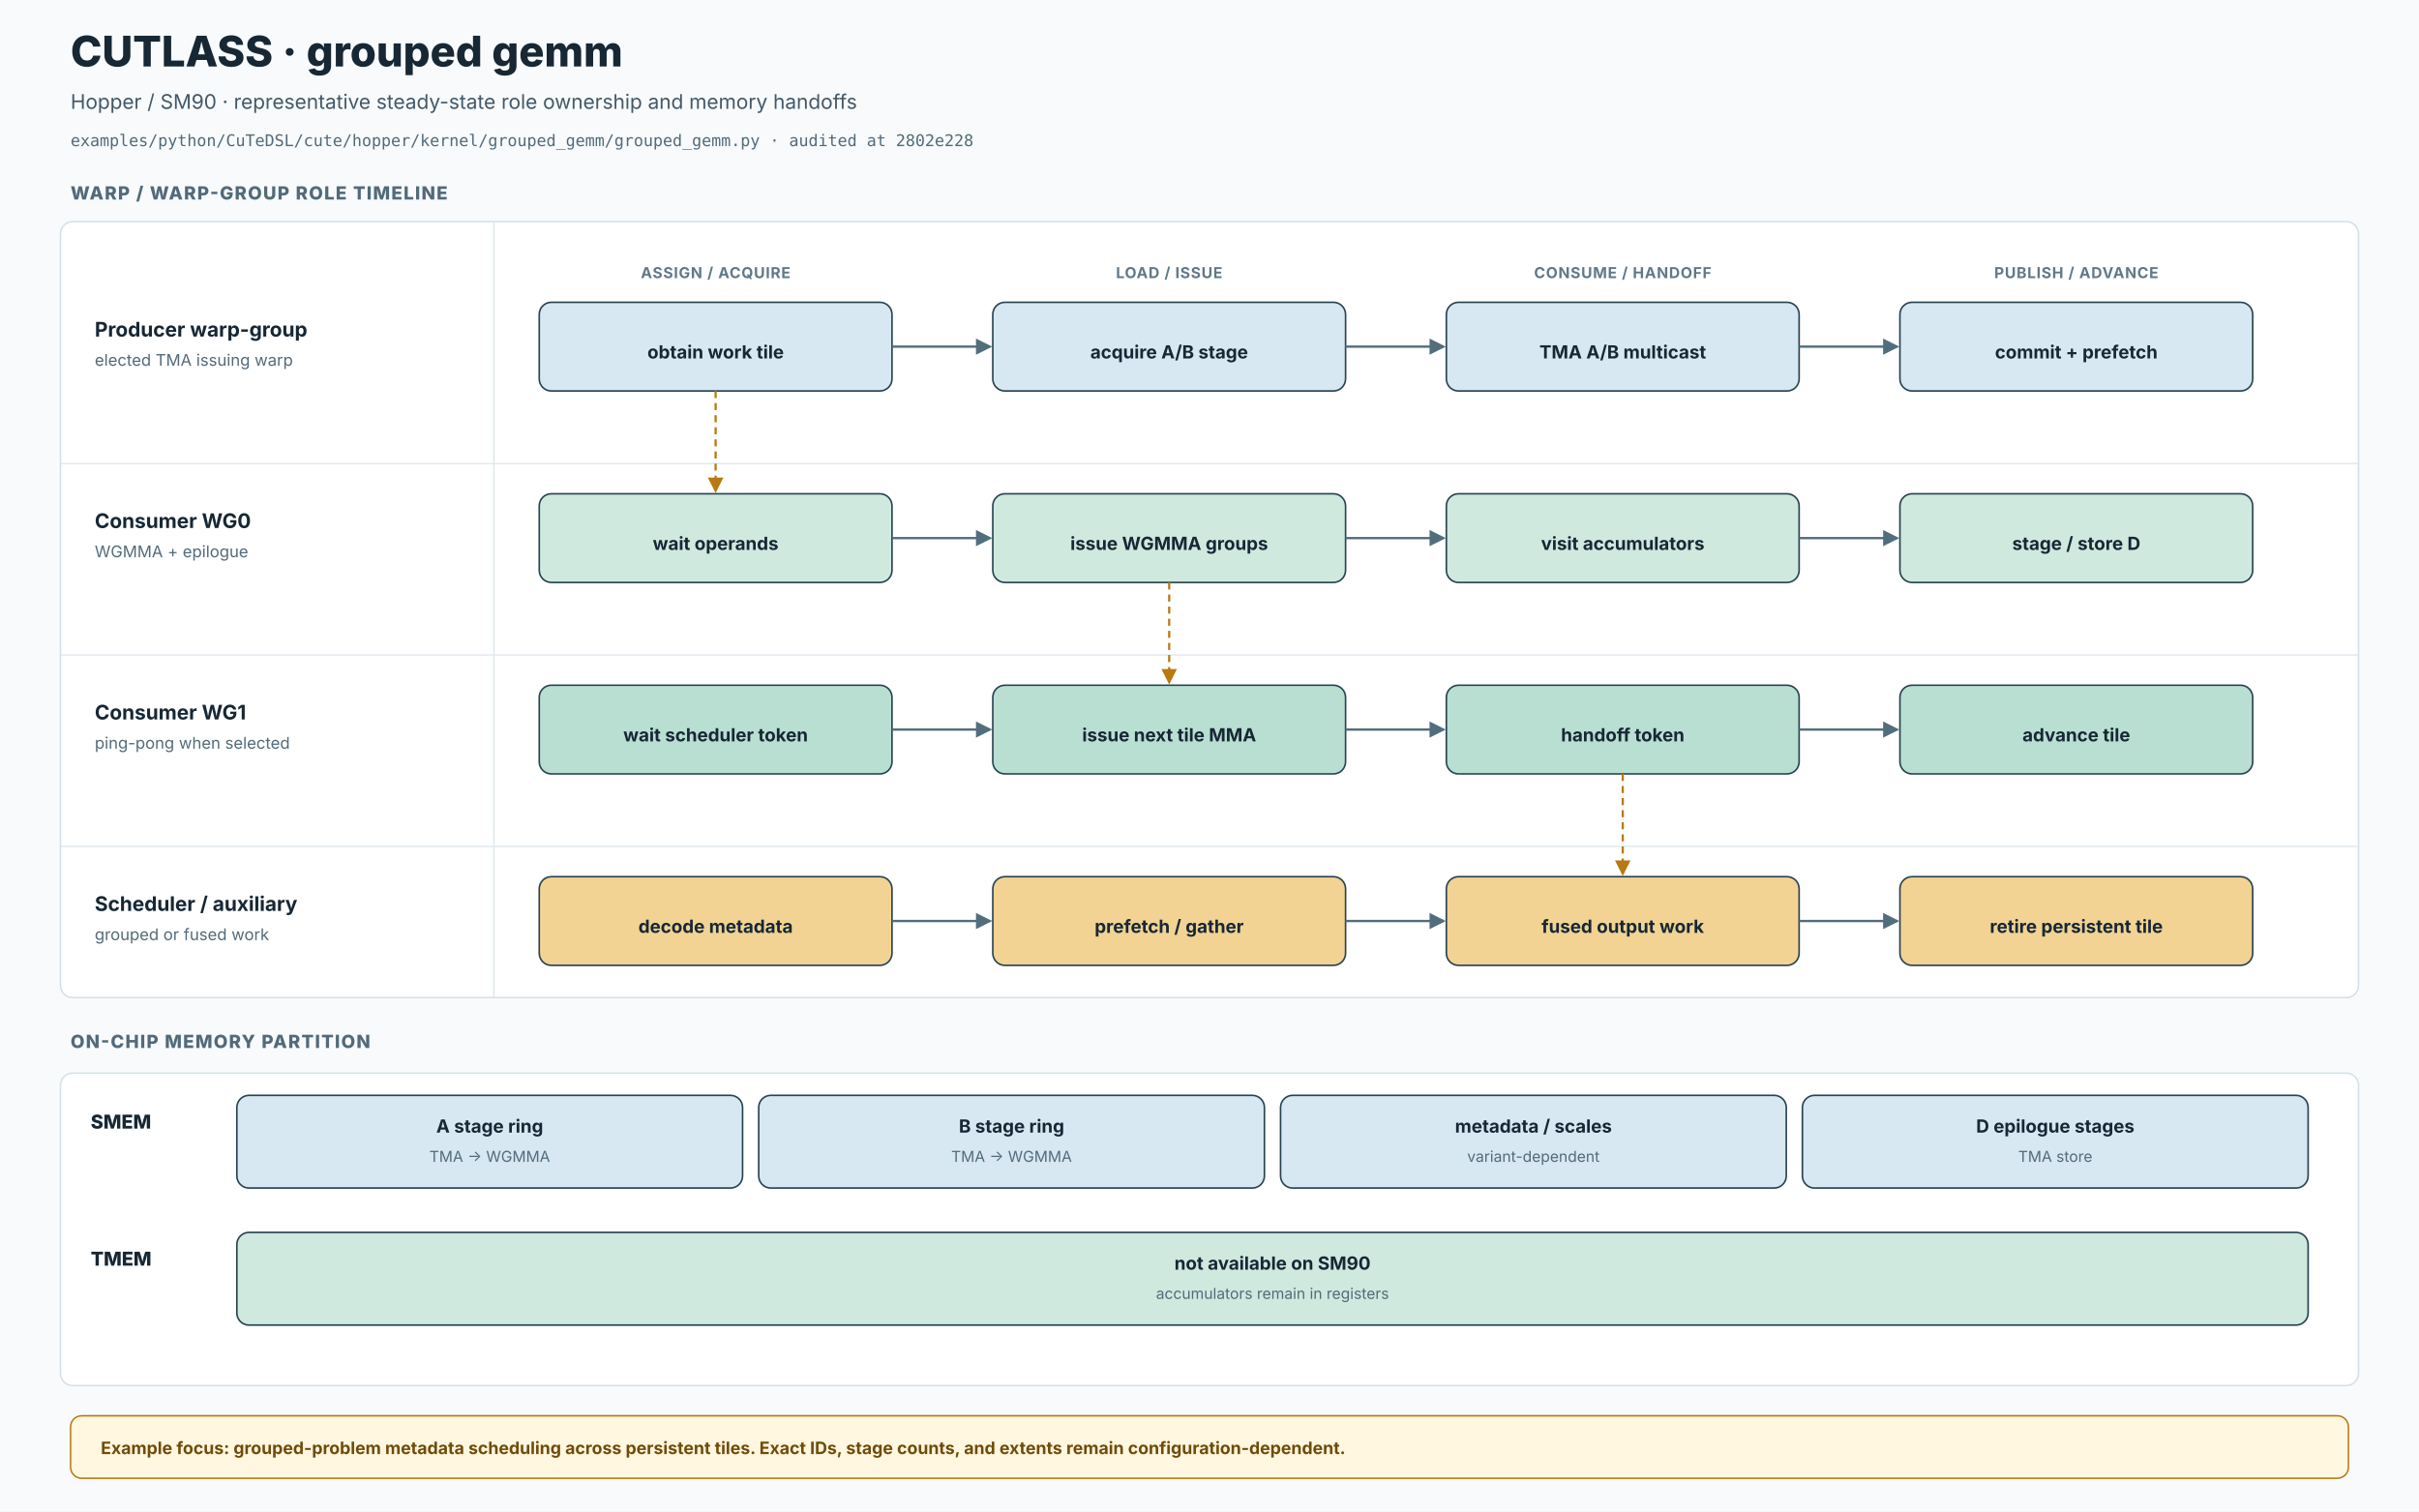
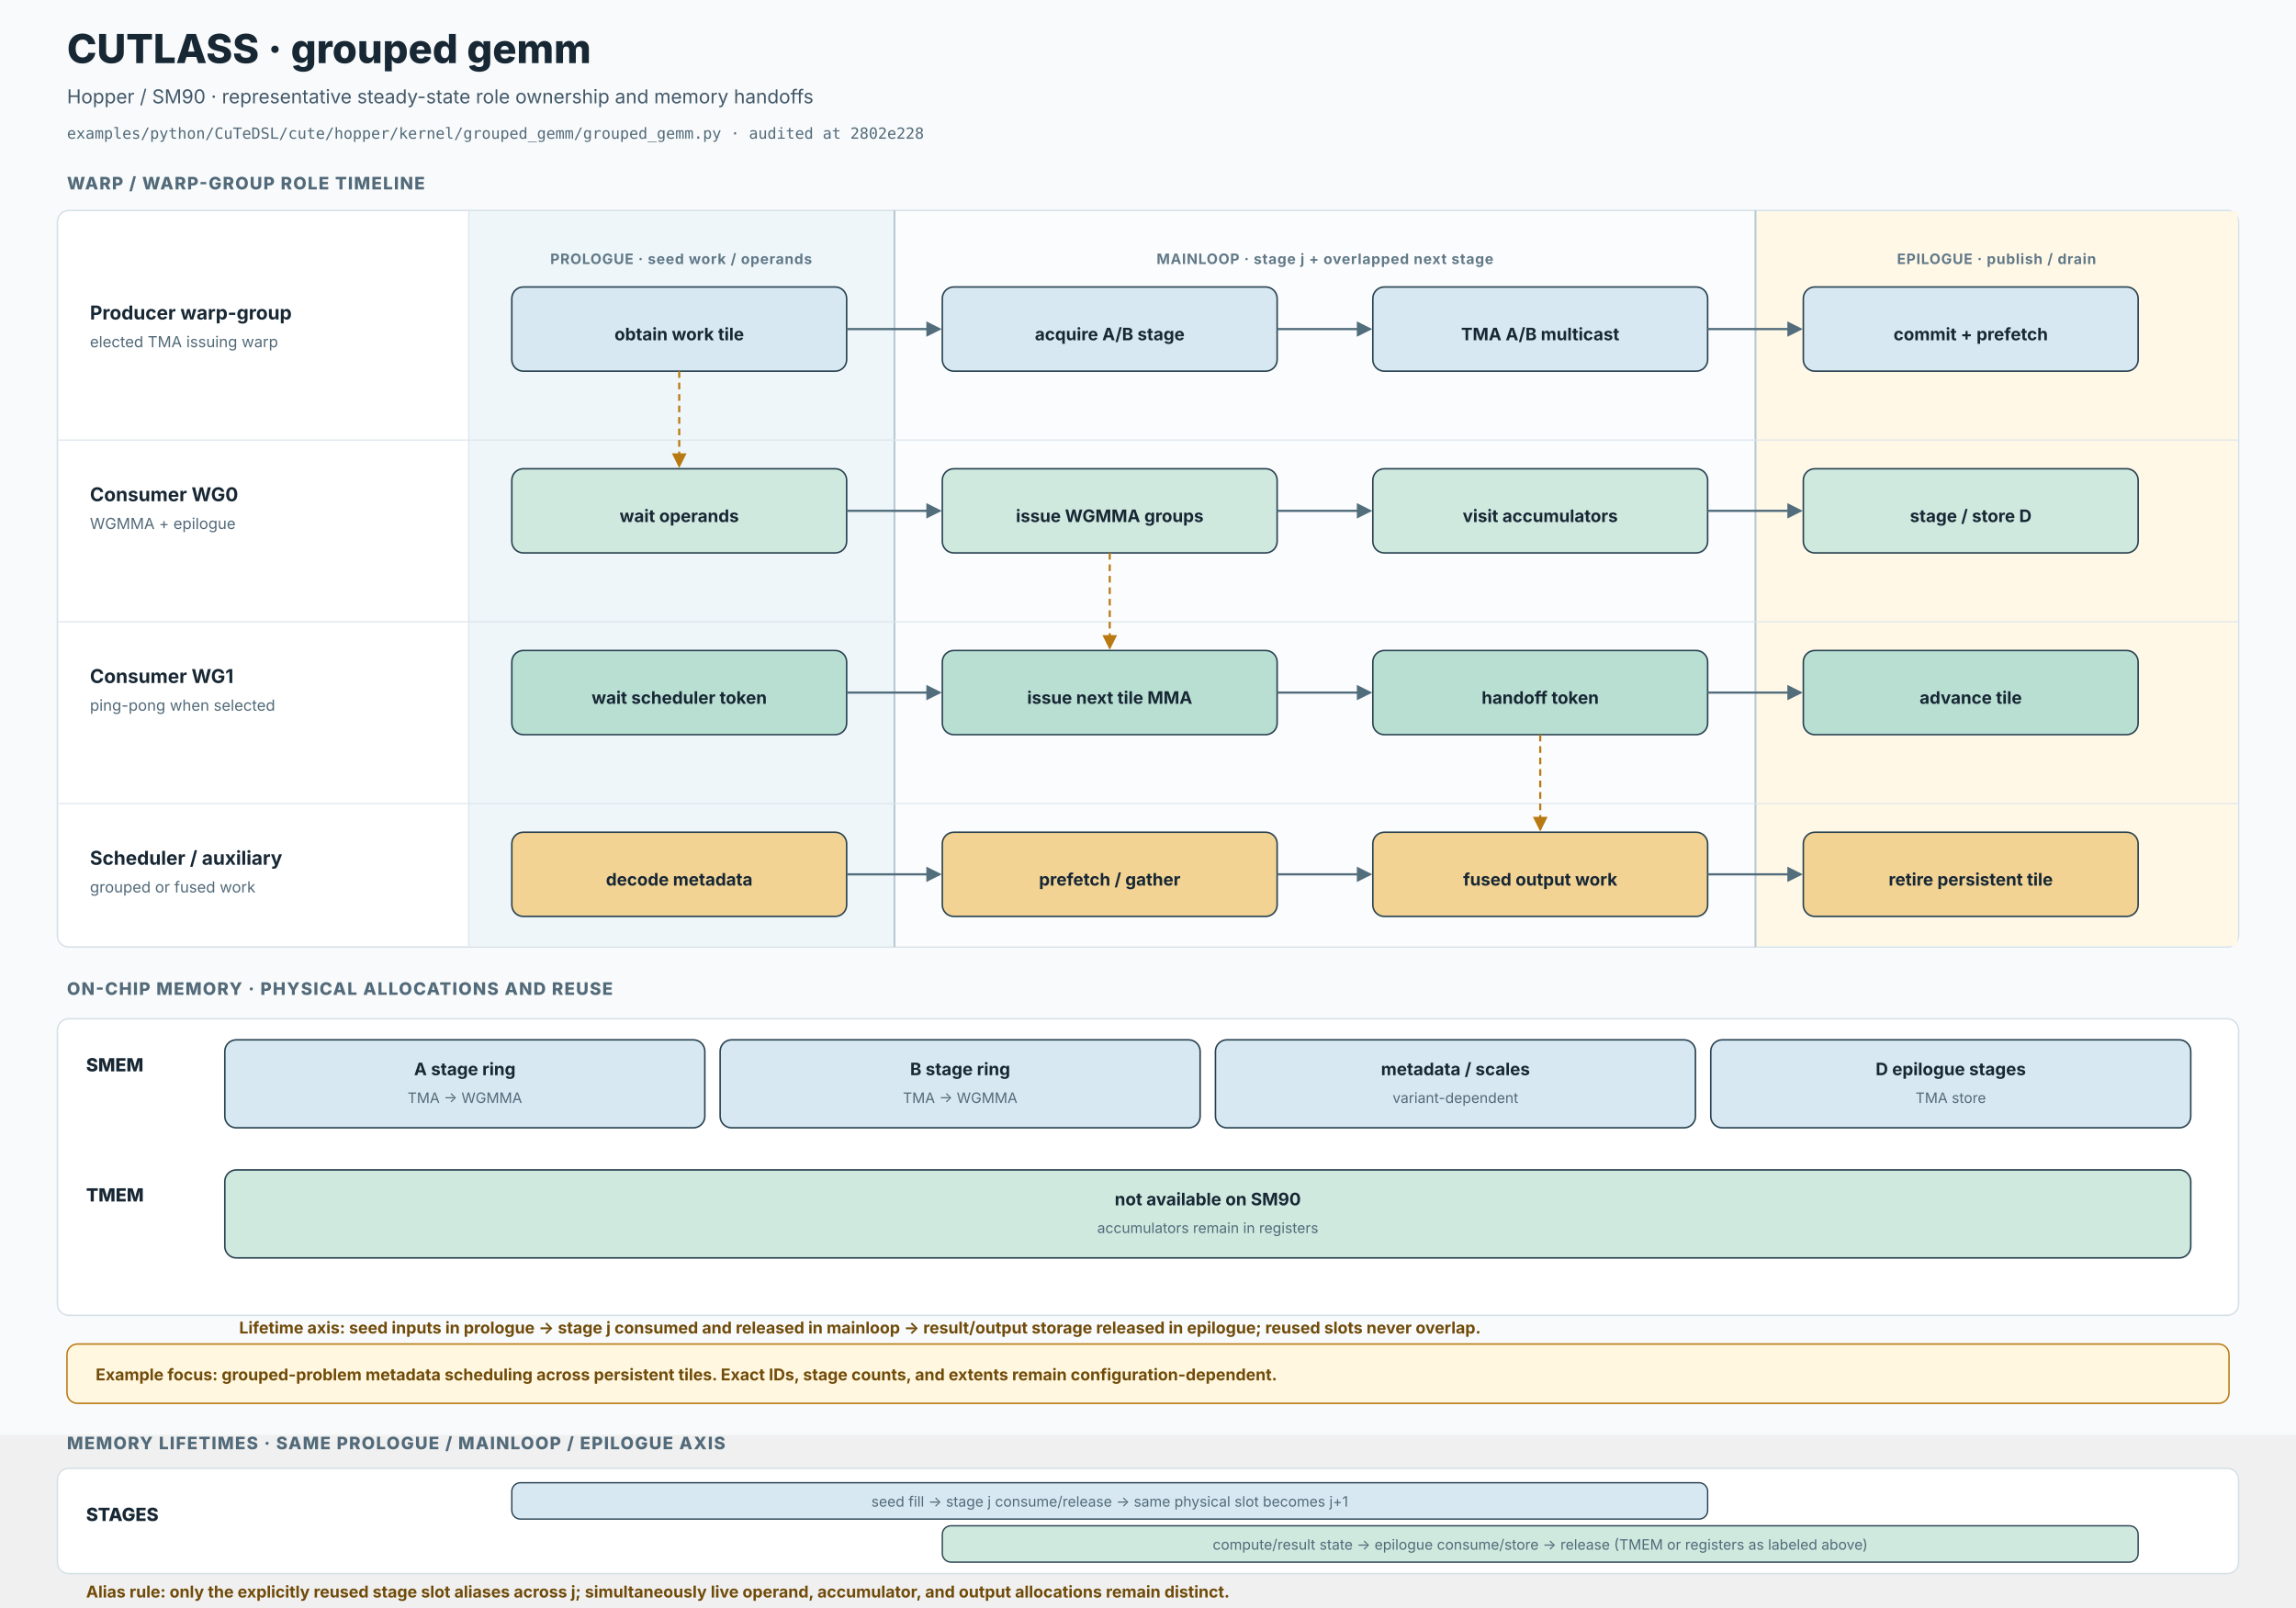
- <svg xmlns="http://www.w3.org/2000/svg" data-authoring="llm-direct" data-authoring-profile="direct-role-memory" data-topic-id="cutlass-warp-specialization" data-graph-id="python-cute-hopper-kernel-grouped-gemm-grouped-gemm" data-source-id="cutlass" width="2400" height="1500" viewBox="0 0 2400 1500" role="img" aria-labelledby="title desc">
+ <svg xmlns="http://www.w3.org/2000/svg" data-authoring="llm-direct" data-authoring-profile="direct-role-memory" data-topic-id="cutlass-warp-specialization" data-graph-id="python-cute-hopper-kernel-grouped-gemm-grouped-gemm" data-source-id="cutlass" width="2400" height="1680" viewBox="0 0 2400 1680" role="img" aria-labelledby="title desc">
  <defs>
    <style>
      text { font-family: Inter, ui-sans-serif, system-ui, -apple-system, BlinkMacSystemFont, "Segoe UI", sans-serif; fill: #172734; }
      .title { font-size: 42px; font-weight: 780; } .subtitle { font-size: 20px; fill: #425869; }
      .source { font-family: ui-monospace, SFMono-Regular, Menlo, Consolas, monospace; font-size: 16px; fill: #526a79; }
      .panel { font-size: 18px; font-weight: 790; fill: #526a79; letter-spacing: 1.2px; }
      .phase { font-size: 15px; font-weight: 720; text-anchor: middle; fill: #607887; letter-spacing: .7px; }
      .role { font-size: 20px; font-weight: 750; } .role-note { font-size: 16px; fill: #526a79; }
      .box { font-size: 18px; font-weight: 700; text-anchor: middle; dominant-baseline: middle; }
      .node, .mem { stroke: #294251; stroke-width: 1.6; } .grid { stroke: #dce6ec; stroke-width: 1.2; }
      .arrow { fill: none; stroke: #526d7c; stroke-width: 2.3; marker-end: url(#arrow); }
      .handoff { fill: none; stroke: #b87912; stroke-width: 2.2; stroke-dasharray: 7 5; marker-end: url(#gold); }
      .memory-label { font-size: 19px; font-weight: 770; } .mem-name { font-size: 18px; font-weight: 740; text-anchor: middle; }
      .mem-note { font-size: 15px; fill: #526a79; text-anchor: middle; } .note { font-size: 17px; font-weight: 650; fill: #704b09; }
    </style>
    <marker id="arrow" viewBox="0 0 10 10" refX="8.5" refY="5" markerWidth="7" markerHeight="7" orient="auto">
      <path d="M0 0L10 5L0 10Z" fill="#526d7c" />
    </marker>
    <marker id="gold" viewBox="0 0 10 10" refX="8.5" refY="5" markerWidth="7" markerHeight="7" orient="auto">
      <path d="M0 0L10 5L0 10Z" fill="#b87912" />
    </marker>
  </defs>
  <rect width="2400" height="1500" fill="#f8fafb" />
  <text class="title" x="70" y="66">CUTLASS · grouped gemm</text>
  <text class="subtitle" x="70" y="108">Hopper / SM90 · representative steady-state role ownership and memory handoffs</text>
  <text class="source" x="70" y="145">examples/python/CuTeDSL/cute/hopper/kernel/grouped_gemm/grouped_gemm.py · audited at 2802e228</text>
  <text class="panel" x="70" y="198">WARP / WARP-GROUP ROLE TIMELINE</text>
  <rect x="60" y="220" width="2280" height="770" rx="12" fill="#fff" stroke="#d4e0e7" stroke-width="1.5" />
+   <rect class="phase-band" data-phase-id="prologue" x="490" y="221" width="445" height="768" fill="#eef6fa" />
+   <rect class="phase-band" data-phase-id="mainloop" x="935" y="221" width="900" height="768" fill="#fbfcfd" />
+   <rect class="phase-band" data-phase-id="epilogue" x="1835" y="221" width="504" height="768" fill="#fff8e7" />
+   <line x1="935" y1="220" x2="935" y2="990" stroke="#b8c9d3" stroke-width="2" />
+   <line x1="1835" y1="220" x2="1835" y2="990" stroke="#b8c9d3" stroke-width="2" />
  <line class="grid" x1="490" y1="220" x2="490" y2="990" />
  <line class="grid" x1="60" y1="460" x2="2340" y2="460" />
  <line class="grid" x1="60" y1="650" x2="2340" y2="650" />
  <line class="grid" x1="60" y1="840" x2="2340" y2="840" />
-   <text class="phase" x="710" y="276">ASSIGN / ACQUIRE</text>
-   <text class="phase" x="1160" y="276">LOAD / ISSUE</text>
-   <text class="phase" x="1610" y="276">CONSUME / HANDOFF</text>
-   <text class="phase" x="2060" y="276">PUBLISH / ADVANCE</text>
+   <text class="phase" data-phase-id="prologue" x="712" y="276">PROLOGUE · seed work / operands</text>
+   <text class="phase" data-phase-id="mainloop" x="1385" y="276">MAINLOOP · stage j + overlapped next stage</text>
+   <text class="phase" data-phase-id="epilogue" x="2087" y="276">EPILOGUE · publish / drain</text>
  <text class="role" x="94" y="334">Producer warp-group</text>
  <text class="role-note" x="94" y="363">elected TMA issuing warp</text>
  <rect class="node" x="535" y="300" width="350" height="88" rx="12" fill="#d7e8f2" />
  <text class="box" x="710" y="349">obtain work tile</text>
  <rect class="node" x="985" y="300" width="350" height="88" rx="12" fill="#d7e8f2" />
  <text class="box" x="1160" y="349">acquire A/B stage</text>
  <path class="arrow" d="M885 344 H982" />
  <rect class="node" x="1435" y="300" width="350" height="88" rx="12" fill="#d7e8f2" />
  <text class="box" x="1610" y="349">TMA A/B multicast</text>
  <path class="arrow" d="M1335 344 H1432" />
  <rect class="node" x="1885" y="300" width="350" height="88" rx="12" fill="#d7e8f2" />
  <text class="box" x="2060" y="349">commit + prefetch</text>
  <path class="arrow" d="M1785 344 H1882" />
  <text class="role" x="94" y="524">Consumer WG0</text>
  <text class="role-note" x="94" y="553">WGMMA + epilogue</text>
  <rect class="node" x="535" y="490" width="350" height="88" rx="12" fill="#cfe9df" />
  <text class="box" x="710" y="539">wait operands</text>
  <rect class="node" x="985" y="490" width="350" height="88" rx="12" fill="#cfe9df" />
  <text class="box" x="1160" y="539">issue WGMMA groups</text>
  <path class="arrow" d="M885 534 H982" />
  <rect class="node" x="1435" y="490" width="350" height="88" rx="12" fill="#cfe9df" />
  <text class="box" x="1610" y="539">visit accumulators</text>
  <path class="arrow" d="M1335 534 H1432" />
  <rect class="node" x="1885" y="490" width="350" height="88" rx="12" fill="#cfe9df" />
  <text class="box" x="2060" y="539">stage / store D</text>
  <path class="arrow" d="M1785 534 H1882" />
  <text class="role" x="94" y="714">Consumer WG1</text>
  <text class="role-note" x="94" y="743">ping-pong when selected</text>
  <rect class="node" x="535" y="680" width="350" height="88" rx="12" fill="#b9dfd3" />
  <text class="box" x="710" y="729">wait scheduler token</text>
  <rect class="node" x="985" y="680" width="350" height="88" rx="12" fill="#b9dfd3" />
  <text class="box" x="1160" y="729">issue next tile MMA</text>
  <path class="arrow" d="M885 724 H982" />
  <rect class="node" x="1435" y="680" width="350" height="88" rx="12" fill="#b9dfd3" />
  <text class="box" x="1610" y="729">handoff token</text>
  <path class="arrow" d="M1335 724 H1432" />
  <rect class="node" x="1885" y="680" width="350" height="88" rx="12" fill="#b9dfd3" />
  <text class="box" x="2060" y="729">advance tile</text>
  <path class="arrow" d="M1785 724 H1882" />
  <text class="role" x="94" y="904">Scheduler / auxiliary</text>
  <text class="role-note" x="94" y="933">grouped or fused work</text>
  <rect class="node" x="535" y="870" width="350" height="88" rx="12" fill="#f2d394" />
  <text class="box" x="710" y="919">decode metadata</text>
  <rect class="node" x="985" y="870" width="350" height="88" rx="12" fill="#f2d394" />
  <text class="box" x="1160" y="919">prefetch / gather</text>
  <path class="arrow" d="M885 914 H982" />
  <rect class="node" x="1435" y="870" width="350" height="88" rx="12" fill="#f2d394" />
  <text class="box" x="1610" y="919">fused output work</text>
  <path class="arrow" d="M1335 914 H1432" />
  <rect class="node" x="1885" y="870" width="350" height="88" rx="12" fill="#f2d394" />
  <text class="box" x="2060" y="919">retire persistent tile</text>
  <path class="arrow" d="M1785 914 H1882" />
  <path class="handoff" d="M710 388 V487" />
  <path class="handoff" d="M1160 578 V677" />
  <path class="handoff" d="M1610 768 V867" />
-   <text class="panel" x="70" y="1040">ON-CHIP MEMORY PARTITION</text>
+   <text class="panel" x="70" y="1040">ON-CHIP MEMORY · PHYSICAL ALLOCATIONS AND REUSE</text>
  <rect x="60" y="1065" width="2280" height="310" rx="12" fill="#fff" stroke="#d4e0e7" stroke-width="1.5" />
  <text class="memory-label" x="90" y="1120">SMEM</text>
  <rect class="mem" x="235.0" y="1087" width="501.75" height="92" rx="12" fill="#d7e8f2" />
  <text class="mem-name" x="485.875" y="1124">A stage ring</text>
  <text class="mem-note" x="485.875" y="1153">TMA → WGMMA</text>
  <rect class="mem" x="752.75" y="1087" width="501.75" height="92" rx="12" fill="#d7e8f2" />
  <text class="mem-name" x="1003.625" y="1124">B stage ring</text>
  <text class="mem-note" x="1003.625" y="1153">TMA → WGMMA</text>
  <rect class="mem" x="1270.5" y="1087" width="501.75" height="92" rx="12" fill="#d7e8f2" />
  <text class="mem-name" x="1521.375" y="1124">metadata / scales</text>
  <text class="mem-note" x="1521.375" y="1153">variant-dependent</text>
  <rect class="mem" x="1788.25" y="1087" width="501.75" height="92" rx="12" fill="#d7e8f2" />
  <text class="mem-name" x="2039.125" y="1124">D epilogue stages</text>
  <text class="mem-note" x="2039.125" y="1153">TMA store</text>
  <text class="memory-label" x="90" y="1256">TMEM</text>
  <rect class="mem" x="235.0" y="1223" width="2055.0" height="92" rx="12" fill="#cfe9df" />
  <text class="mem-name" x="1262.5" y="1260">not available on SM90</text>
  <text class="mem-note" x="1262.5" y="1289">accumulators remain in registers</text>
+   <text class="note" x="250" y="1394">Lifetime axis: seed inputs in prologue → stage j consumed and released in mainloop → result/output storage released in epilogue; reused slots never overlap.</text>
  <rect x="70" y="1405" width="2260" height="62" rx="11" fill="#fff7df" stroke="#b87912" stroke-width="1.5" />
  <text class="note" x="100" y="1443">Example focus: grouped-problem metadata scheduling across persistent tiles. Exact IDs, stage counts, and extents remain configuration-dependent.</text>
+   <text class="panel" x="70" y="1515">MEMORY LIFETIMES · SAME PROLOGUE / MAINLOOP / EPILOGUE AXIS</text>
+   <rect x="60" y="1535" width="2280" height="110" rx="12" fill="#fff" stroke="#d4e0e7" stroke-width="1.5" />
+   <text class="memory-label" x="90" y="1590">STAGES</text>
+   <g class="resource-lifetime" data-resource-id="operand-stage">
+     <rect class="life-box" x="535" y="1550" width="1250" height="38" rx="9" fill="#d7e8f2" stroke="#294251" stroke-width="1.4" />
+     <text class="mem-note" x="1160" y="1575">seed fill → stage j consume/release → same physical slot becomes j+1</text>
+   </g>
+   <g class="resource-lifetime" data-resource-id="result-state">
+     <rect class="life-box" x="985" y="1595" width="1250" height="38" rx="9" fill="#cfe9df" stroke="#294251" stroke-width="1.4" />
+     <text class="mem-note" x="1610" y="1620">compute/result state → epilogue consume/store → release (TMEM or registers as labeled above)</text>
+   </g>
+   <text class="note" x="90" y="1670">Alias rule: only the explicitly reused stage slot aliases across j; simultaneously live operand, accumulator, and output allocations remain distinct.</text>
</svg>
